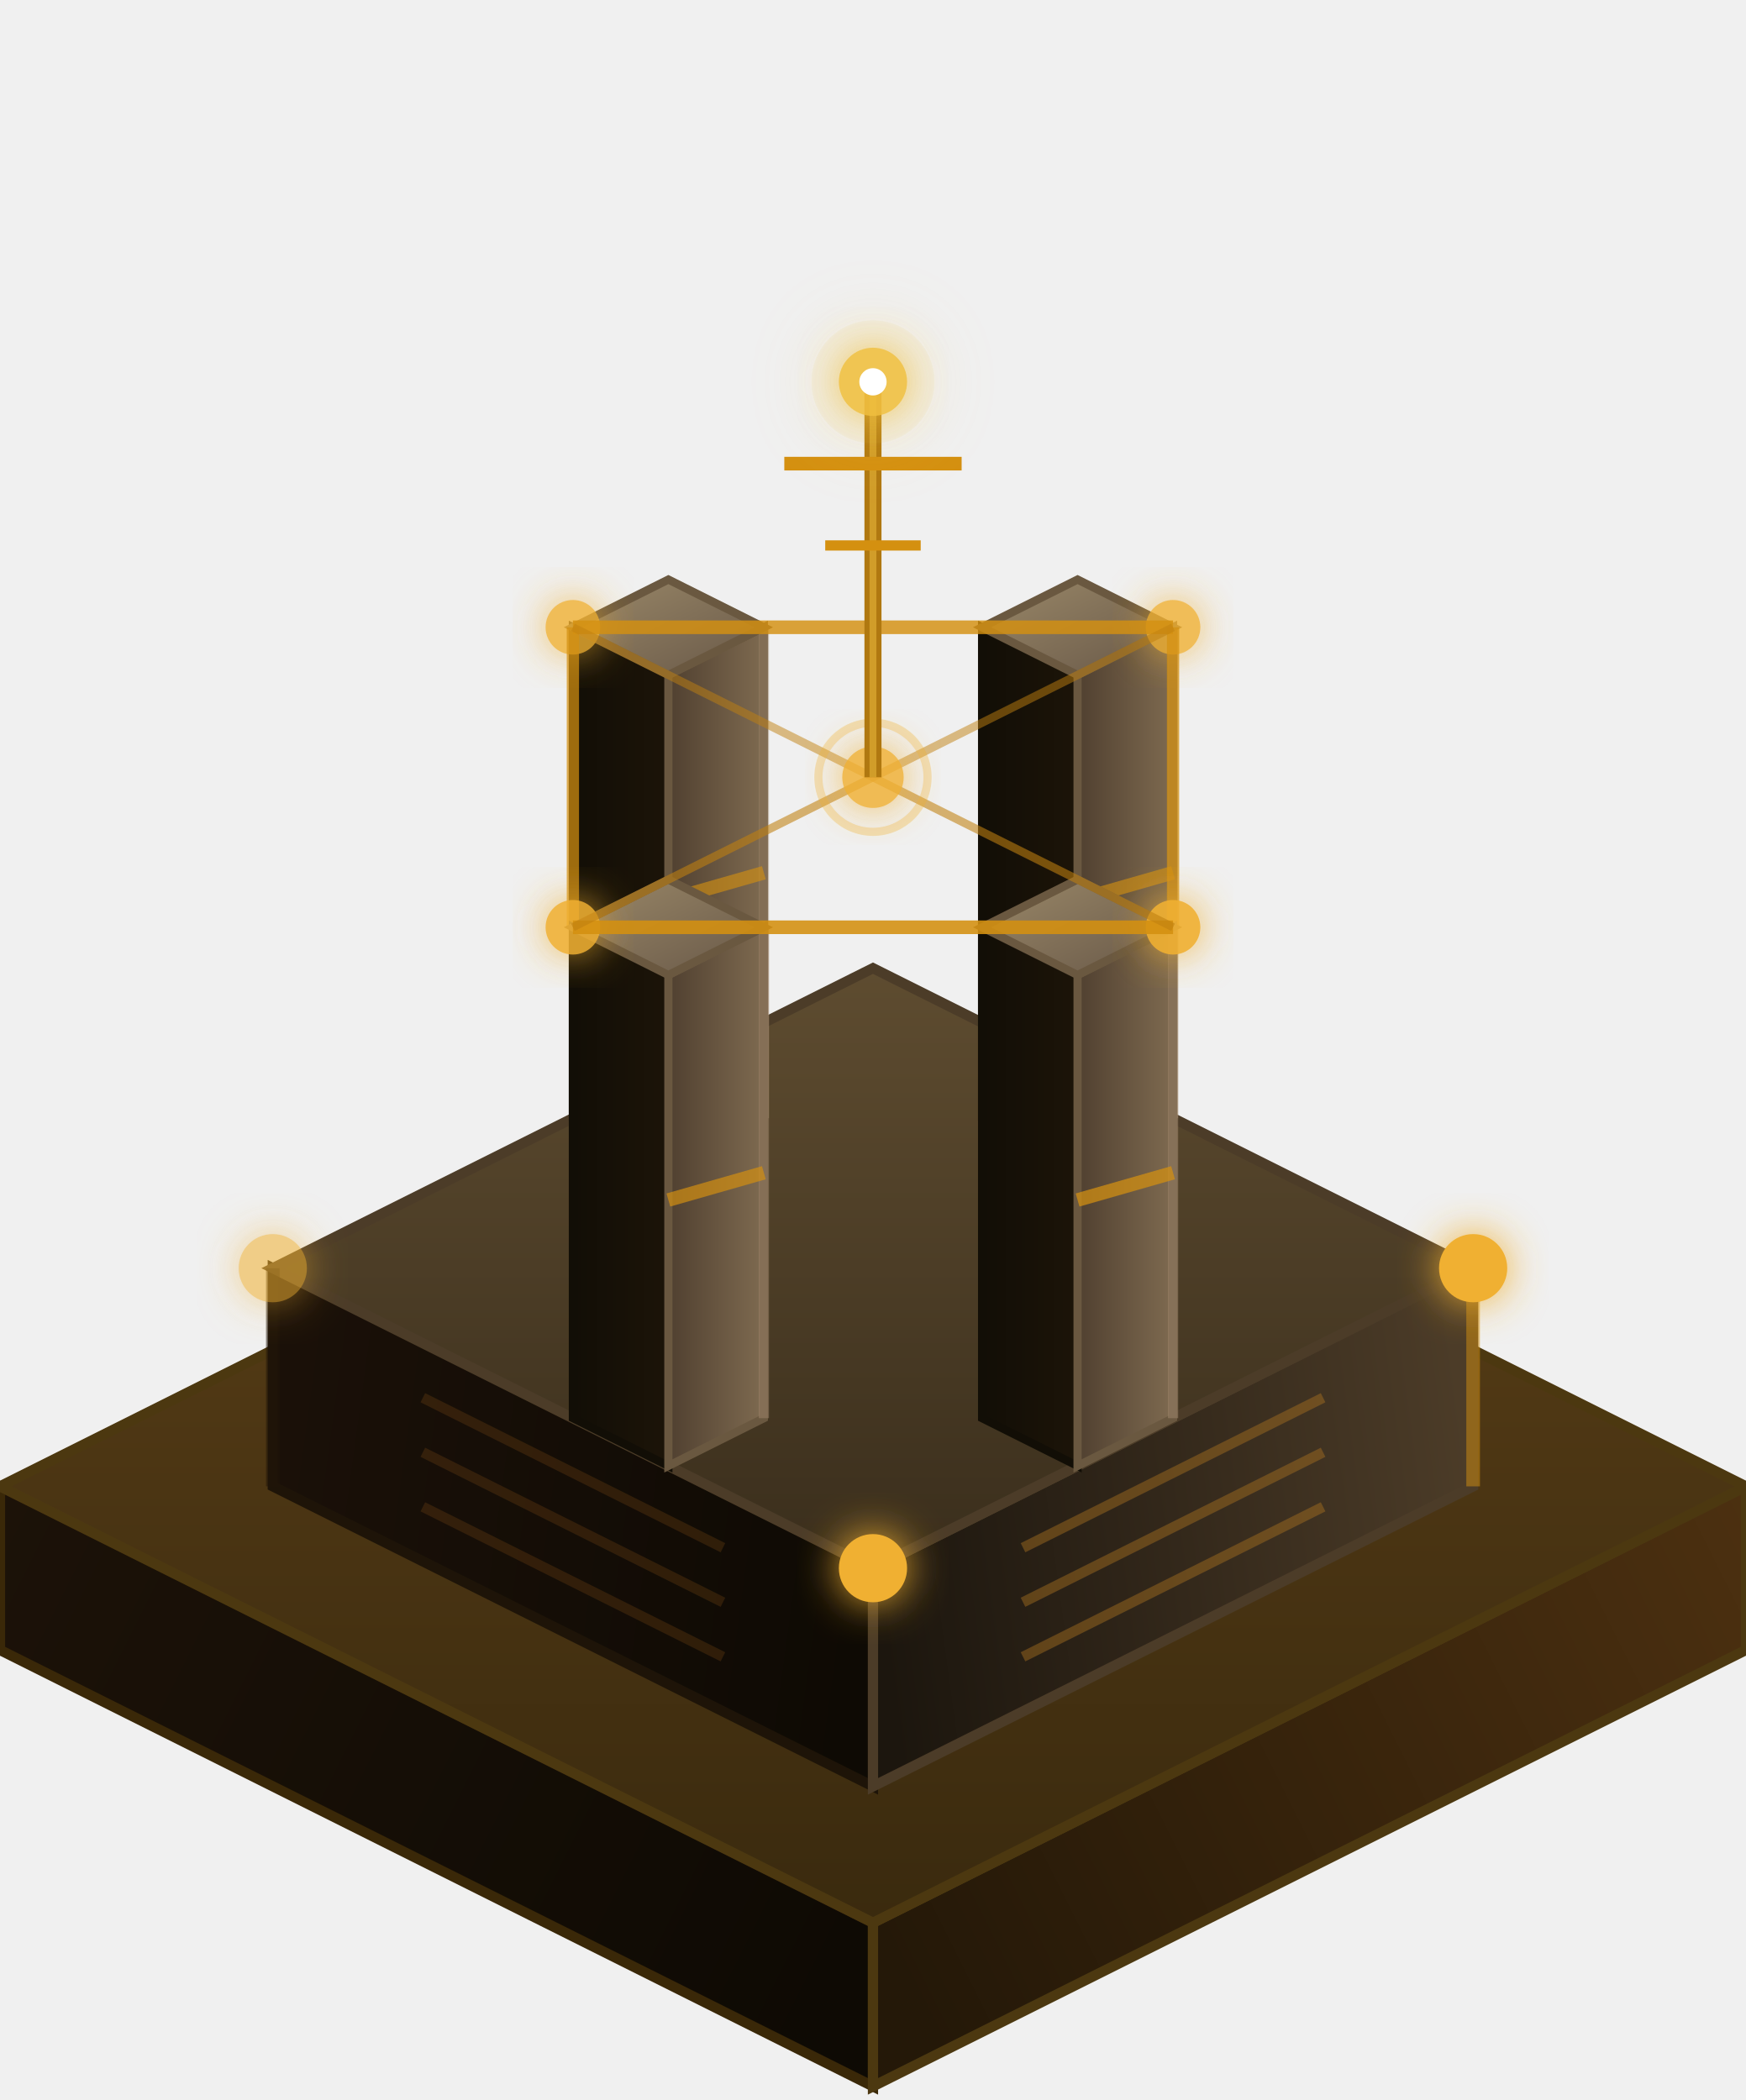
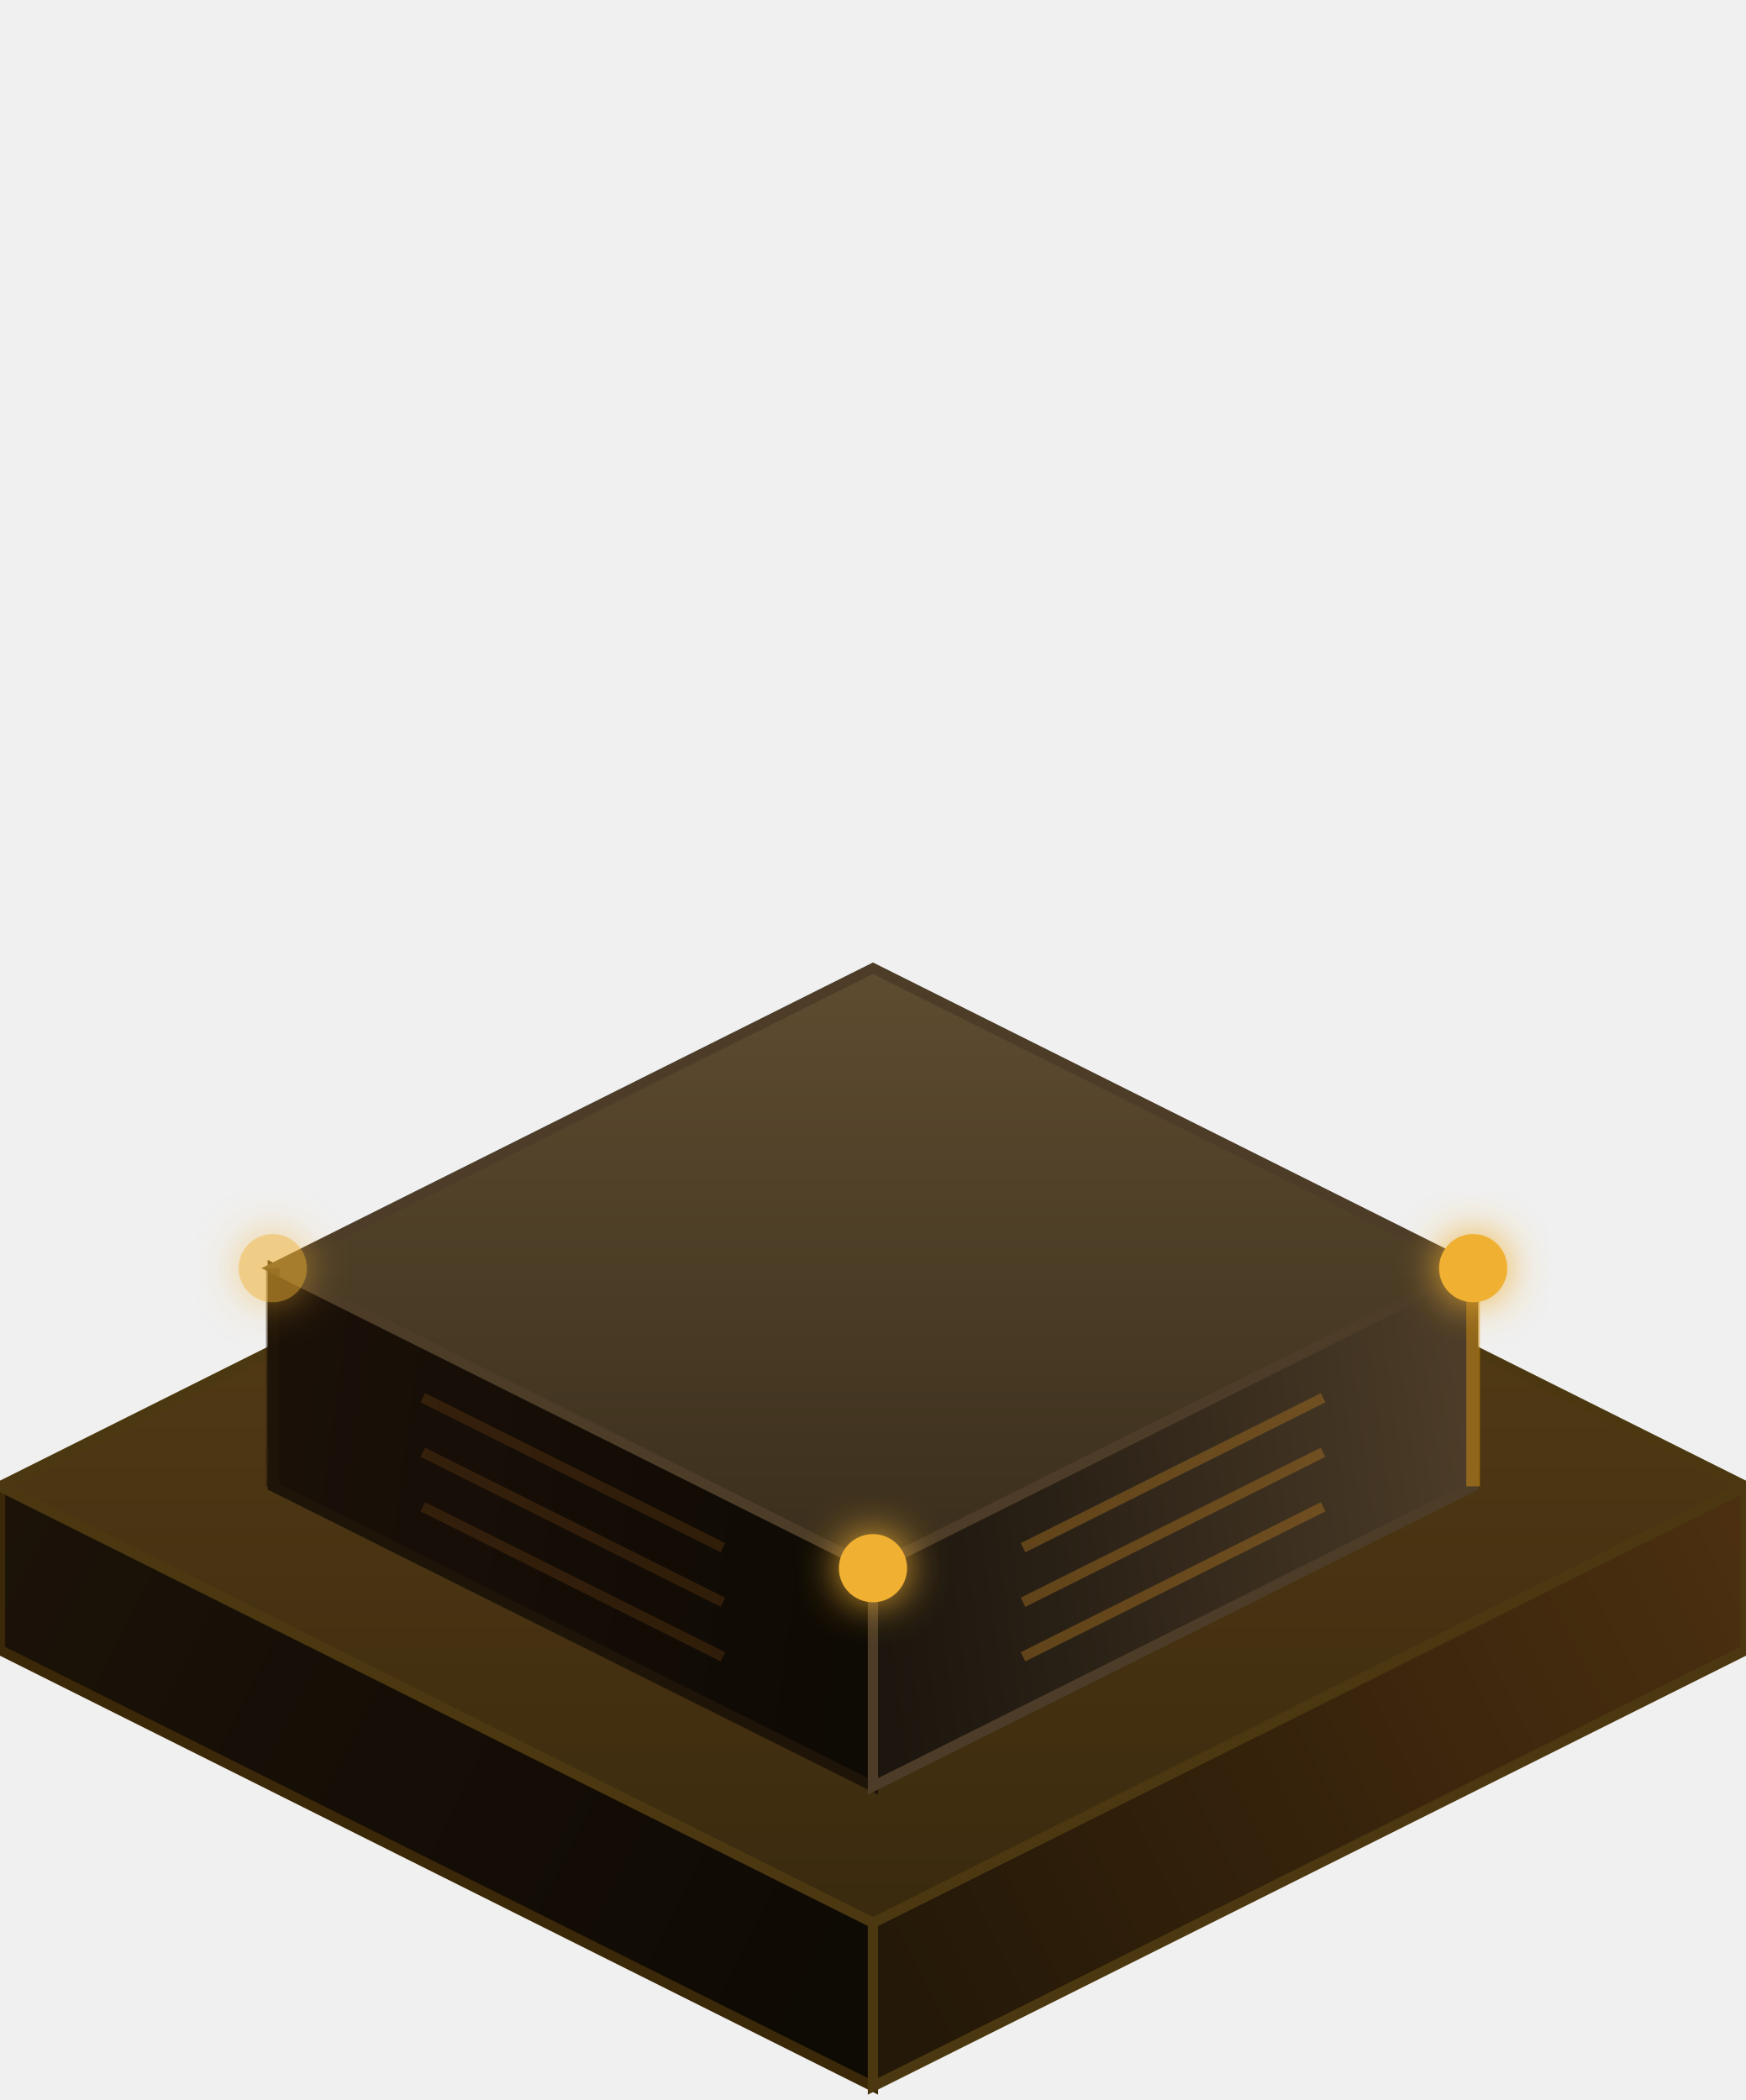
<svg xmlns="http://www.w3.org/2000/svg" viewBox="-128 -178 256 308" width="256" height="308">
  <defs>
    <linearGradient id="fR" gradientUnits="userSpaceOnUse" x1="128" y1="40" x2="0" y2="104">
      <stop offset="0%" stop-color="#4c3010" />
      <stop offset="100%" stop-color="#241808" />
    </linearGradient>
    <linearGradient id="fL" gradientUnits="userSpaceOnUse" x1="-128" y1="40" x2="0" y2="104">
      <stop offset="0%" stop-color="#1c1208" />
      <stop offset="100%" stop-color="#0e0a04" />
    </linearGradient>
    <linearGradient id="fT" gradientUnits="userSpaceOnUse" x1="0" y1="-24" x2="0" y2="104">
      <stop offset="0%" stop-color="#5c4018" />
      <stop offset="100%" stop-color="#3a2a0e" />
    </linearGradient>
    <linearGradient id="bR" gradientUnits="userSpaceOnUse" x1="88" y1="4" x2="0" y2="16">
      <stop offset="0%" stop-color="#4c3c28" />
      <stop offset="60%" stop-color="#2e2418" />
      <stop offset="100%" stop-color="#1c160e" />
    </linearGradient>
    <linearGradient id="bL" gradientUnits="userSpaceOnUse" x1="-88" y1="4" x2="0" y2="16">
      <stop offset="0%" stop-color="#1a1008" />
      <stop offset="100%" stop-color="#0e0a04" />
    </linearGradient>
    <linearGradient id="bT" gradientUnits="userSpaceOnUse" x1="0" y1="-72" x2="0" y2="16">
      <stop offset="0%" stop-color="#5e4c30" />
      <stop offset="100%" stop-color="#3a2e1c" />
    </linearGradient>
-     <linearGradient id="cyR" x1="0" y1="0.5" x2="1" y2="0.5">
-       <stop offset="0%" stop-color="#504030" />
-       <stop offset="100%" stop-color="#7e6a50" />
-     </linearGradient>
-     <linearGradient id="cyL" x1="0" y1="0.5" x2="1" y2="0.5">
-       <stop offset="0%" stop-color="#120e06" />
-       <stop offset="100%" stop-color="#1c1408" />
-     </linearGradient>
-     <linearGradient id="cyTop" x1="0" y1="0" x2="1" y2="1">
-       <stop offset="0%" stop-color="#9a8868" />
-       <stop offset="100%" stop-color="#685848" />
-     </linearGradient>
    <filter id="glow" x="-60%" y="-60%" width="220%" height="220%">
      <feGaussianBlur stdDeviation="3" result="blur" />
      <feMerge>
        <feMergeNode in="blur" />
        <feMergeNode in="SourceGraphic" />
      </feMerge>
    </filter>
    <filter id="softglow" x="-80%" y="-80%" width="260%" height="260%">
      <feGaussianBlur stdDeviation="5" result="blur" />
-       <feMerge>
-         <feMergeNode in="blur" />
-         <feMergeNode in="SourceGraphic" />
-       </feMerge>
-     </filter>
-     <filter id="ringglow" x="-100%" y="-100%" width="300%" height="300%">
-       <feGaussianBlur stdDeviation="4" result="blur" />
      <feMerge>
        <feMergeNode in="blur" />
        <feMergeNode in="SourceGraphic" />
      </feMerge>
    </filter>
  </defs>
  <polygon points="-128,64 0,128 0,104 -128,40" fill="url(#fL)" stroke="#3a2808" stroke-width="1.5" />
  <polygon points="128,64 0,128 0,104 128,40" fill="url(#fR)" stroke="#4c3810" stroke-width="1.5" />
  <polygon points="0,-24 128,40 0,104 -128,40" fill="url(#fT)" stroke="#4c3810" stroke-width="1.5" />
  <g transform="translate(0, 36)">
    <polygon points="-88,4 0,48 0,16 -88,-28" fill="url(#bL)" stroke="#1e1408" stroke-width="1.5" />
    <polygon points="88,4 0,48 0,16 88,-28" fill="url(#bR)" stroke="#4c3c28" stroke-width="1.5" />
    <polygon points="0,-72 88,-28 0,16 -88,-28" fill="url(#bT)" stroke="#4c3c28" stroke-width="1.5" />
    <line x1="88" y1="4" x2="88" y2="-28" stroke="#d49010" stroke-width="2" opacity="0.5" />
    <line x1="66" y1="7" x2="22" y2="29" stroke="#a87020" stroke-width="1.5" opacity="0.45" />
    <line x1="66" y1="-1" x2="22" y2="21" stroke="#a87020" stroke-width="1.5" opacity="0.45" />
    <line x1="66" y1="-9" x2="22" y2="13" stroke="#a87020" stroke-width="1.5" opacity="0.45" />
    <line x1="-88" y1="4" x2="-88" y2="-28" stroke="#201408" stroke-width="2" opacity="0.5" />
    <line x1="-66" y1="7" x2="-22" y2="29" stroke="#6a4010" stroke-width="1.5" opacity="0.35" />
    <line x1="-66" y1="-1" x2="-22" y2="21" stroke="#6a4010" stroke-width="1.5" opacity="0.35" />
    <line x1="-66" y1="-9" x2="-22" y2="13" stroke="#6a4010" stroke-width="1.5" opacity="0.35" />
    <circle cx="88" cy="-28" r="5" fill="#f0b030" filter="url(#glow)" />
    <circle cx="-88" cy="-28" r="5" fill="#f0b030" filter="url(#glow)" opacity="0.55" />
    <circle cx="0" cy="16" r="5" fill="#f0b030" filter="url(#glow)" />
-     <polygon points="-44,-50 -30,-43 -30,-115 -44,-122" fill="url(#cyL)" stroke="#120e06" stroke-width="1.2" />
-     <polygon points="-16,-50 -30,-43 -30,-115 -16,-122" fill="url(#cyR)" stroke="#6a5840" stroke-width="1.2" />
-     <line x1="-16" y1="-50" x2="-16" y2="-122" stroke="#9a8268" stroke-width="1.5" opacity="0.5" />
-     <line x1="-16" y1="-86" x2="-30" y2="-82" stroke="#d49010" stroke-width="2" opacity="0.62" />
-     <polygon points="-30,-129 -16,-122 -30,-115 -44,-122" fill="url(#cyTop)" stroke="#6a5840" stroke-width="1.2" />
-     <circle cx="-44" cy="-122" r="4" fill="#f0b030" filter="url(#glow)" opacity="0.8" />
-     <polygon points="16,-50 30,-43 30,-115 16,-122" fill="url(#cyL)" stroke="#120e06" stroke-width="1.2" />
-     <polygon points="44,-50 30,-43 30,-115 44,-122" fill="url(#cyR)" stroke="#6a5840" stroke-width="1.2" />
-     <line x1="44" y1="-50" x2="44" y2="-122" stroke="#9a8268" stroke-width="1.5" opacity="0.5" />
-     <line x1="44" y1="-86" x2="30" y2="-82" stroke="#d49010" stroke-width="2" opacity="0.62" />
-     <polygon points="30,-129 44,-122 30,-115 16,-122" fill="url(#cyTop)" stroke="#6a5840" stroke-width="1.2" />
-     <circle cx="44" cy="-122" r="4" fill="#f0b030" filter="url(#glow)" opacity="0.8" />
-     <line x1="-44" y1="-122" x2="44" y2="-122" stroke="#f0c040" stroke-width="6" opacity="0.15" filter="url(#ringglow)" />
-     <line x1="-44" y1="-122" x2="44" y2="-122" stroke="#d49010" stroke-width="2" opacity="0.82" />
-     <line x1="-44" y1="-122" x2="-44" y2="-78" stroke="#f0c040" stroke-width="5" opacity="0.12" filter="url(#ringglow)" />
-     <line x1="-44" y1="-122" x2="-44" y2="-78" stroke="#d49010" stroke-width="1.8" opacity="0.72" />
-     <line x1="44" y1="-122" x2="44" y2="-78" stroke="#f0c040" stroke-width="5" opacity="0.12" filter="url(#ringglow)" />
-     <line x1="44" y1="-122" x2="44" y2="-78" stroke="#d49010" stroke-width="1.8" opacity="0.72" />
-     <line x1="-44" y1="-122" x2="0" y2="-100" stroke="#c08010" stroke-width="1.2" opacity="0.5" />
-     <line x1="44" y1="-122" x2="0" y2="-100" stroke="#c08010" stroke-width="1.2" opacity="0.5" />
-     <polygon points="-44,-6 -30,1 -30,-71 -44,-78" fill="url(#cyL)" stroke="#120e06" stroke-width="1.2" />
-     <polygon points="-16,-6 -30,1 -30,-71 -16,-78" fill="url(#cyR)" stroke="#6a5840" stroke-width="1.2" />
-     <line x1="-16" y1="-6" x2="-16" y2="-78" stroke="#9a8268" stroke-width="1.5" opacity="0.55" />
-     <line x1="-16" y1="-42" x2="-30" y2="-38" stroke="#d49010" stroke-width="2" opacity="0.68" />
-     <polygon points="-30,-85 -16,-78 -30,-71 -44,-78" fill="url(#cyTop)" stroke="#6a5840" stroke-width="1.2" />
-     <circle cx="-44" cy="-78" r="4" fill="#f0b030" filter="url(#glow)" opacity="0.88" />
-     <polygon points="16,-6 30,1 30,-71 16,-78" fill="url(#cyL)" stroke="#120e06" stroke-width="1.2" />
-     <polygon points="44,-6 30,1 30,-71 44,-78" fill="url(#cyR)" stroke="#6a5840" stroke-width="1.2" />
-     <line x1="44" y1="-6" x2="44" y2="-78" stroke="#9a8268" stroke-width="1.5" opacity="0.6" />
-     <line x1="44" y1="-42" x2="30" y2="-38" stroke="#d49010" stroke-width="2" opacity="0.72" />
-     <polygon points="30,-85 44,-78 30,-71 16,-78" fill="url(#cyTop)" stroke="#6a5840" stroke-width="1.2" />
-     <circle cx="44" cy="-78" r="4" fill="#f0b030" filter="url(#glow)" opacity="0.92" />
-     <line x1="44" y1="-78" x2="-44" y2="-78" stroke="#f0c040" stroke-width="7" opacity="0.18" filter="url(#ringglow)" />
-     <line x1="44" y1="-78" x2="-44" y2="-78" stroke="#d49010" stroke-width="2" opacity="0.88" />
-     <line x1="-44" y1="-78" x2="0" y2="-100" stroke="#c08010" stroke-width="1.2" opacity="0.58" />
-     <line x1="44" y1="-78" x2="0" y2="-100" stroke="#c08010" stroke-width="1.2" opacity="0.58" />
-     <circle cx="0" cy="-100" r="4.5" fill="#f0b030" opacity="0.82" filter="url(#glow)" />
-     <circle cx="0" cy="-100" r="8" fill="none" stroke="#f0b030" stroke-width="1.2" opacity="0.32" />
-     <line x1="0" y1="-100" x2="0" y2="-158" stroke="#b07810" stroke-width="2.5" />
-     <line x1="0" y1="-100" x2="0" y2="-158" stroke="#f0c040" stroke-width="1" opacity="0.52" />
-     <line x1="-13" y1="-146" x2="13" y2="-146" stroke="#d49010" stroke-width="2" />
-     <line x1="-7" y1="-134" x2="7" y2="-134" stroke="#d49010" stroke-width="1.5" />
-     <circle cx="0" cy="-158" r="9" fill="#f0c040" opacity="0.12" filter="url(#softglow)" />
-     <circle cx="0" cy="-158" r="5" fill="#f0c040" opacity="0.88" filter="url(#glow)" />
-     <circle cx="0" cy="-158" r="2" fill="#ffffff" />
  </g>
</svg>
